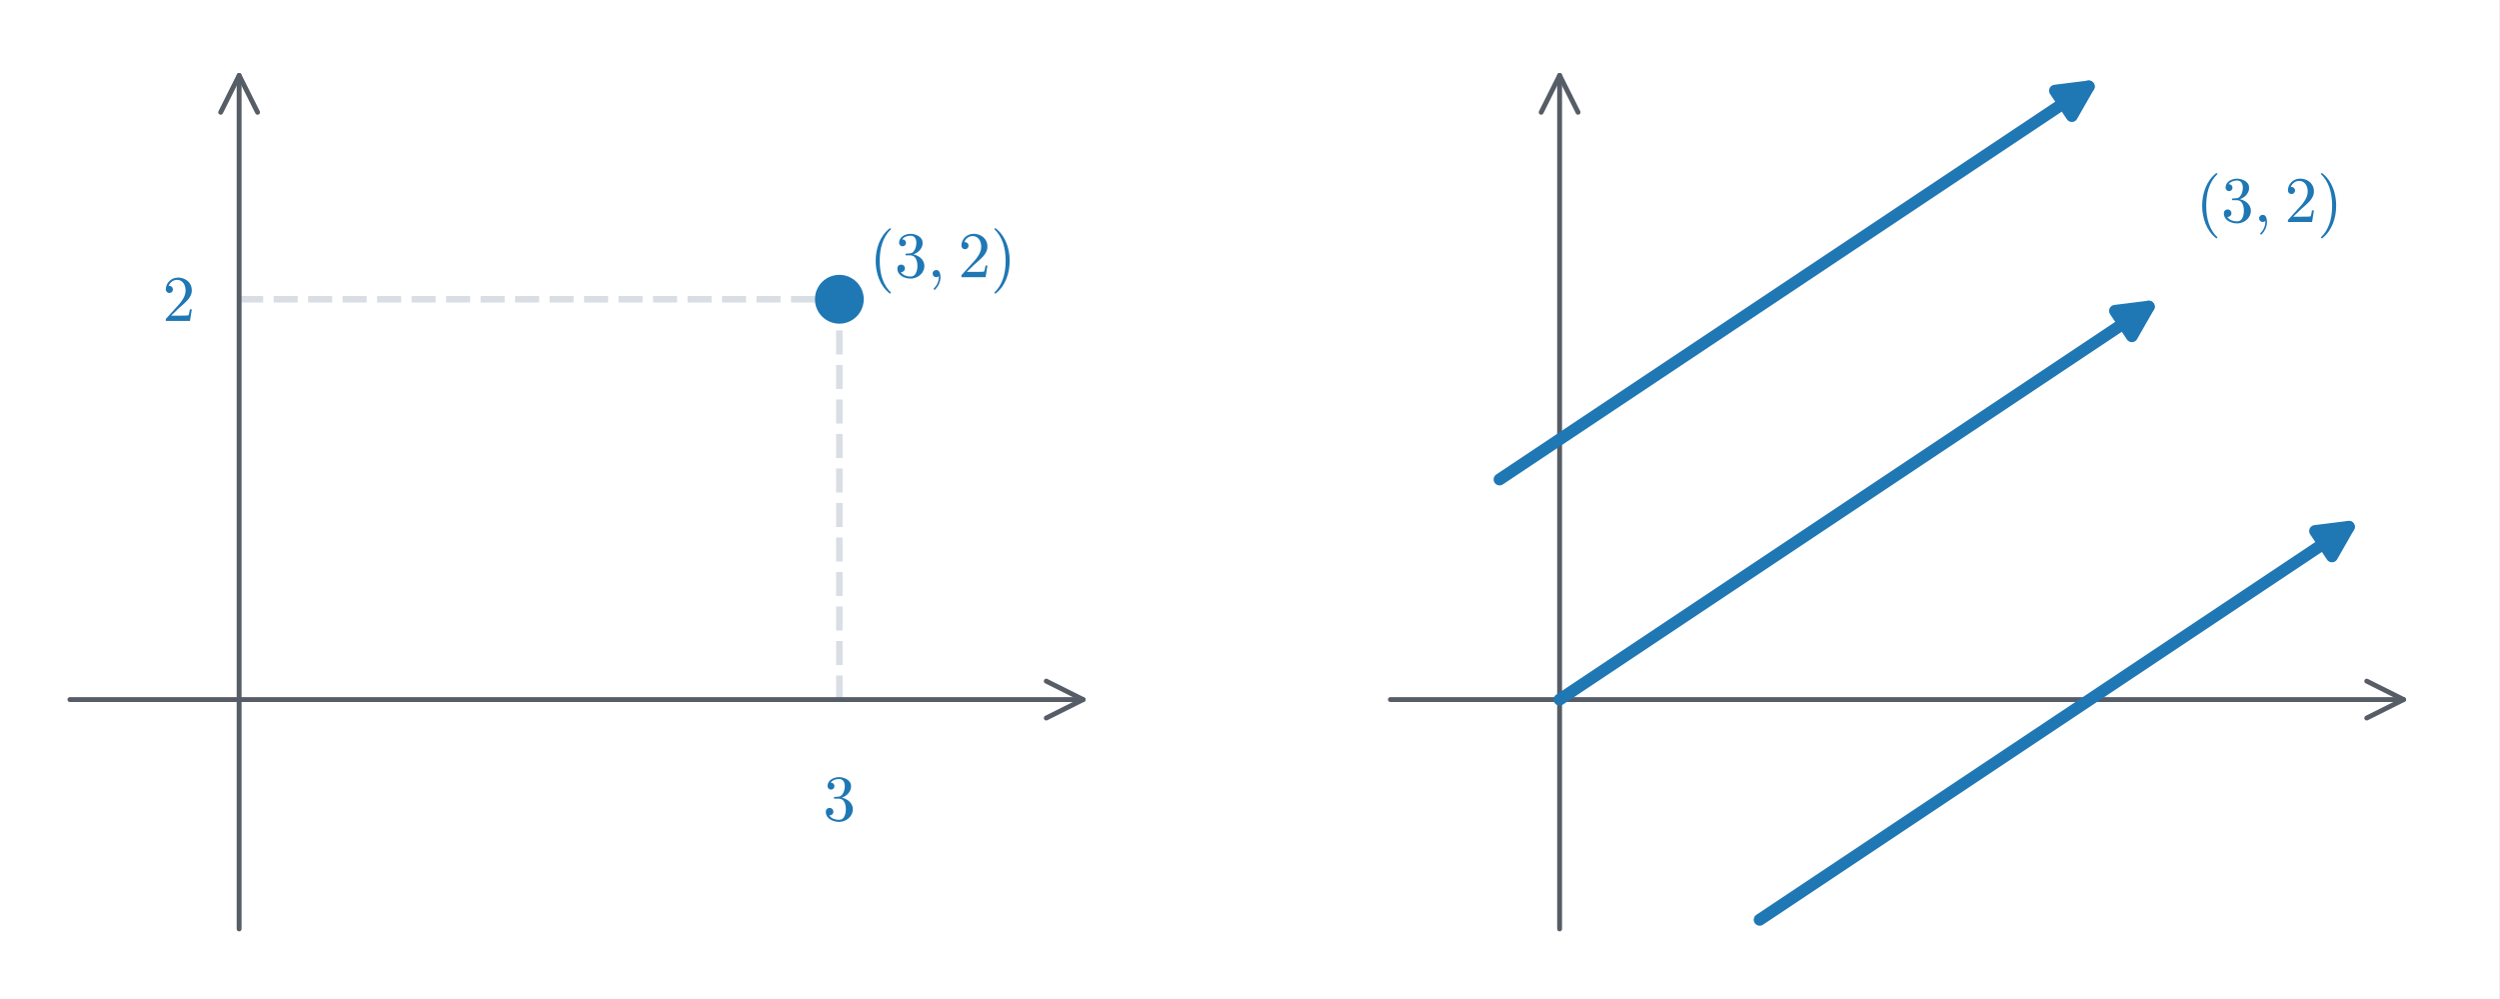
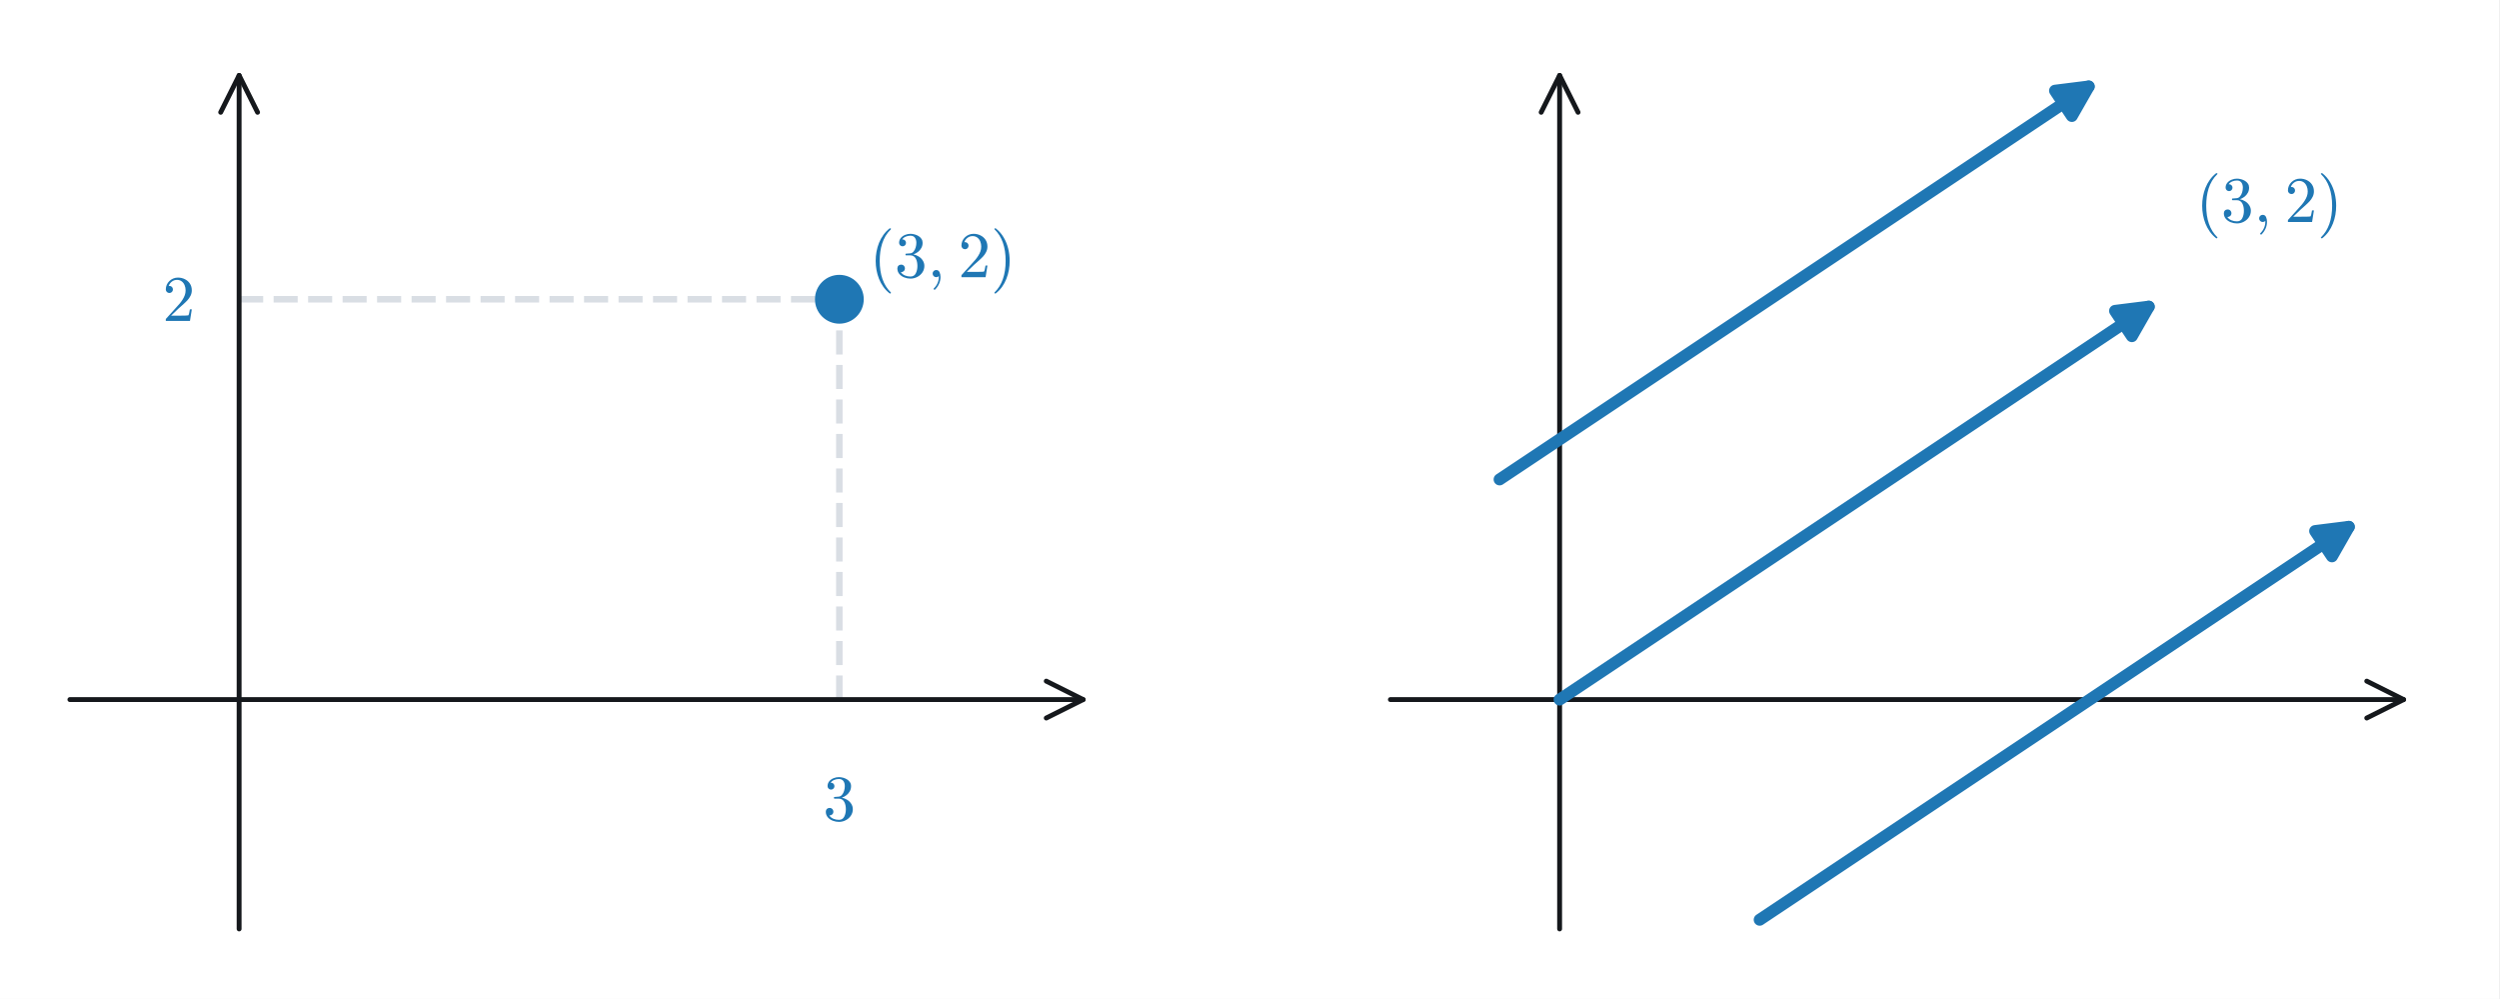
<svg xmlns="http://www.w3.org/2000/svg" xmlns:xlink="http://www.w3.org/1999/xlink" width="460.8pt" height="184.106pt" viewBox="0 0 460.8 184.106" version="1.1">
  <defs>
    <style type="text/css">*{stroke-linejoin: round; stroke-linecap: butt}</style>
  </defs>
  <g id="figure_1">
    <g id="patch_1">
      <path d="M 0 184.106  L 460.8 184.106  L 460.8 0  L 0 0  z " style="fill: #ffffff" />
    </g>
    <g id="axes_1">
      <g id="line2d_1">
        <path d="M 154.77 128.945  L 154.77 55.16  " clip-path="url(#p447545d358)" style="fill: none; stroke-dasharray: 4.44,1.92; stroke-dashoffset: 0; stroke: #d9dee4; stroke-width: 1.2" />
      </g>
      <g id="line2d_2">
        <path d="M 44.093 55.16  L 154.77 55.16  " clip-path="url(#p447545d358)" style="fill: none; stroke-dasharray: 4.44,1.92; stroke-dashoffset: 0; stroke: #d9dee4; stroke-width: 1.2" />
      </g>
      <g id="patch_2">
-         <path d="M 12.889 128.945  Q 106.809 128.945 199.723 128.945  " style="fill: none; stroke: #565d66; stroke-width: 0.9; stroke-linecap: round" />
-         <path d="M 192.923 125.545  L 199.723 128.945  L 192.923 132.345  " style="fill: none; stroke: #565d66; stroke-width: 0.9; stroke-linecap: round" />
+         <path d="M 12.889 128.945  Q 106.809 128.945 199.723 128.945  " style="fill: none; stroke: #15181c; stroke-width: 0.9; stroke-linecap: round" />
+         <path d="M 192.923 125.545  L 199.723 128.945  L 192.923 132.345  " style="fill: none; stroke: #15181c; stroke-width: 0.9; stroke-linecap: round" />
      </g>
      <g id="patch_3">
-         <path d="M 44.093 171.22  Q 44.093 92.055 44.093 13.897  " style="fill: none; stroke: #565d66; stroke-width: 0.9; stroke-linecap: round" />
-         <path d="M 40.693 20.697  L 44.093 13.897  L 47.493 20.697  " style="fill: none; stroke: #565d66; stroke-width: 0.9; stroke-linecap: round" />
+         <path d="M 44.093 171.22  Q 44.093 92.055 44.093 13.897  " style="fill: none; stroke: #15181c; stroke-width: 0.9; stroke-linecap: round" />
+         <path d="M 40.693 20.697  L 44.093 13.897  L 47.493 20.697  " style="fill: none; stroke: #15181c; stroke-width: 0.9; stroke-linecap: round" />
      </g>
      <g id="text_1">
        <g style="fill: #1f77b4" transform="translate(151.7702 151.2754) scale(0.12 -0.12)">
          <defs>
            <path id="Cmr10-6e" d="M 609 494  Q 759 275 1012 169  Q 1266 63 1556 63  Q 1928 63 2084 380  Q 2241 697 2241 1100  Q 2241 1281 2208 1462  Q 2175 1644 2097 1800  Q 2019 1956 1883 2050  Q 1747 2144 1550 2144  L 1125 2144  Q 1069 2144 1069 2203  L 1069 2259  Q 1069 2309 1125 2309  L 1478 2338  Q 1703 2338 1851 2506  Q 2000 2675 2069 2917  Q 2138 3159 2138 3378  Q 2138 3684 1994 3881  Q 1850 4078 1556 4078  Q 1313 4078 1091 3986  Q 869 3894 738 3706  Q 750 3709 759 3711  Q 769 3713 781 3713  Q 925 3713 1022 3613  Q 1119 3513 1119 3372  Q 1119 3234 1022 3134  Q 925 3034 781 3034  Q 641 3034 541 3134  Q 441 3234 441 3372  Q 441 3647 606 3850  Q 772 4053 1033 4158  Q 1294 4263 1556 4263  Q 1750 4263 1965 4205  Q 2181 4147 2356 4039  Q 2531 3931 2642 3762  Q 2753 3594 2753 3378  Q 2753 3109 2633 2881  Q 2513 2653 2303 2487  Q 2094 2322 1844 2241  Q 2122 2188 2372 2031  Q 2622 1875 2773 1631  Q 2925 1388 2925 1106  Q 2925 753 2731 467  Q 2538 181 2222 20  Q 1906 -141 1556 -141  Q 1256 -141 954 -26  Q 653 88 461 316  Q 269 544 269 863  Q 269 1022 375 1128  Q 481 1234 641 1234  Q 744 1234 830 1186  Q 916 1138 964 1050  Q 1013 963 1013 863  Q 1013 706 903 600  Q 794 494 641 494  L 609 494  z " transform="scale(0.015625)" />
          </defs>
          <use xlink:href="#Cmr10-6e" transform="translate(0 0.390625)" />
        </g>
      </g>
      <g id="text_2">
        <g style="fill: #1f77b4" transform="translate(29.9762 59.20433) scale(0.12 -0.12)">
          <defs>
            <path id="Cmr10-31" d="M 319 0  L 319 172  Q 319 188 331 206  L 1325 1306  Q 1550 1550 1690 1715  Q 1831 1881 1968 2097  Q 2106 2313 2186 2536  Q 2266 2759 2266 3009  Q 2266 3272 2169 3511  Q 2072 3750 1880 3894  Q 1688 4038 1416 4038  Q 1138 4038 916 3870  Q 694 3703 603 3438  Q 628 3444 672 3444  Q 816 3444 917 3347  Q 1019 3250 1019 3097  Q 1019 2950 917 2848  Q 816 2747 672 2747  Q 522 2747 420 2851  Q 319 2956 319 3097  Q 319 3338 409 3548  Q 500 3759 670 3923  Q 841 4088 1055 4175  Q 1269 4263 1509 4263  Q 1875 4263 2190 4108  Q 2506 3953 2690 3670  Q 2875 3388 2875 3009  Q 2875 2731 2753 2481  Q 2631 2231 2440 2026  Q 2250 1822 1953 1562  Q 1656 1303 1563 1216  L 838 519  L 1453 519  Q 1906 519 2211 526  Q 2516 534 2534 550  Q 2609 631 2688 1141  L 2875 1141  L 2694 0  L 319 0  z " transform="scale(0.015625)" />
          </defs>
          <use xlink:href="#Cmr10-31" transform="translate(0 0.390625)" />
        </g>
      </g>
      <g id="text_3">
        <g style="fill: #1f77b4" transform="translate(160.3041 51.08797) scale(0.12 -0.12)">
          <defs>
            <path id="Cmr10-77" d="M 1984 -1588  Q 1628 -1306 1370 -942  Q 1113 -578 948 -165  Q 784 247 703 697  Q 622 1147 622 1600  Q 622 2059 703 2509  Q 784 2959 951 3375  Q 1119 3791 1378 4153  Q 1638 4516 1984 4788  Q 1984 4800 2016 4800  L 2075 4800  Q 2094 4800 2109 4783  Q 2125 4766 2125 4744  Q 2125 4716 2113 4703  Q 1800 4397 1592 4047  Q 1384 3697 1257 3301  Q 1131 2906 1075 2482  Q 1019 2059 1019 1600  Q 1019 -434 2106 -1491  Q 2125 -1509 2125 -1544  Q 2125 -1559 2108 -1579  Q 2091 -1600 2075 -1600  L 2016 -1600  Q 1984 -1600 1984 -1588  z " transform="scale(0.015625)" />
            <path id="Cmmi10-2c" d="M 634 -1153  Q 634 -1125 659 -1100  Q 891 -878 1019 -587  Q 1147 -297 1147 25  L 1147 103  Q 1044 0 891 0  Q 744 0 641 103  Q 538 206 538 353  Q 538 503 641 603  Q 744 703 891 703  Q 1119 703 1216 492  Q 1313 281 1313 25  Q 1313 -331 1170 -651  Q 1028 -972 769 -1228  Q 744 -1241 728 -1241  Q 697 -1241 665 -1212  Q 634 -1184 634 -1153  z " transform="scale(0.015625)" />
            <path id="Cmr10-44" d="M 416 -1600  Q 359 -1600 359 -1544  Q 359 -1516 372 -1503  Q 1466 -434 1466 1600  Q 1466 3634 384 4691  Q 359 4706 359 4744  Q 359 4766 376 4783  Q 394 4800 416 4800  L 475 4800  Q 494 4800 506 4788  Q 966 4425 1272 3906  Q 1578 3388 1720 2800  Q 1863 2213 1863 1600  Q 1863 1147 1786 708  Q 1709 269 1542 -157  Q 1375 -584 1119 -945  Q 863 -1306 506 -1588  Q 494 -1600 475 -1600  L 416 -1600  z " transform="scale(0.015625)" />
          </defs>
          <use xlink:href="#Cmr10-77" />
          <use xlink:href="#Cmr10-6e" transform="translate(38.81836 0)" />
          <use xlink:href="#Cmmi10-2c" transform="translate(88.81836 0)" />
          <use xlink:href="#Cmr10-31" transform="translate(136.504 0)" />
          <use xlink:href="#Cmr10-44" transform="translate(186.504 0)" />
        </g>
      </g>
      <g id="line2d_3">
        <defs>
          <path id="mdae62ac81e" d="M 0 4  C 1.061 4 2.078 3.579 2.828 2.828  C 3.579 2.078 4 1.061 4 0  C 4 -1.061 3.579 -2.078 2.828 -2.828  C 2.078 -3.579 1.061 -4 0 -4  C -1.061 -4 -2.078 -3.579 -2.828 -2.828  C -3.579 -2.078 -4 -1.061 -4 0  C -4 1.061 -3.579 2.078 -2.828 2.828  C -2.078 3.579 -1.061 4 0 4  z " style="stroke: #1f77b4" />
        </defs>
        <g clip-path="url(#p447545d358)">
          <use xlink:href="#mdae62ac81e" x="154.77" y="55.16" style="fill: #1f77b4; stroke: #1f77b4" />
        </g>
      </g>
    </g>
    <g id="axes_2">
      <g id="patch_4">
-         <path d="M 256.379 128.945  Q 350.3 128.945 443.214 128.945  " style="fill: none; stroke: #565d66; stroke-width: 0.9; stroke-linecap: round" />
-         <path d="M 436.414 125.545  L 443.214 128.945  L 436.414 132.345  " style="fill: none; stroke: #565d66; stroke-width: 0.9; stroke-linecap: round" />
+         <path d="M 256.379 128.945  Q 350.3 128.945 443.214 128.945  " style="fill: none; stroke: #15181c; stroke-width: 0.9; stroke-linecap: round" />
+         <path d="M 436.414 125.545  L 443.214 128.945  L 436.414 132.345  " style="fill: none; stroke: #15181c; stroke-width: 0.9; stroke-linecap: round" />
      </g>
      <g id="patch_5">
-         <path d="M 287.583 171.22  Q 287.583 92.055 287.583 13.897  " style="fill: none; stroke: #565d66; stroke-width: 0.9; stroke-linecap: round" />
-         <path d="M 284.183 20.697  L 287.583 13.897  L 290.983 20.697  " style="fill: none; stroke: #565d66; stroke-width: 0.9; stroke-linecap: round" />
+         <path d="M 287.583 171.22  Q 287.583 92.055 287.583 13.897  " style="fill: none; stroke: #15181c; stroke-width: 0.9; stroke-linecap: round" />
+         <path d="M 284.183 20.697  L 287.583 13.897  L 290.983 20.697  " style="fill: none; stroke: #15181c; stroke-width: 0.9; stroke-linecap: round" />
      </g>
      <g id="patch_6">
        <path d="M 287.583 128.945  Q 342.922 92.053 396.215 56.525  " style="fill: none; stroke: #1f77b4; stroke-width: 2.2; stroke-linecap: round" />
        <path d="M 390.002 57.301  L 396.215 56.525  L 393.108 61.961  z " style="fill: #1f77b4; stroke: #1f77b4; stroke-width: 2.2; stroke-linecap: round" />
      </g>
      <g id="patch_7">
        <path d="M 324.476 169.527  Q 379.815 132.635 433.107 97.107  " style="fill: none; stroke: #1f77b4; stroke-width: 2.2; stroke-linecap: round" />
        <path d="M 426.895 97.883  L 433.107 97.107  L 430.001 102.543  z " style="fill: #1f77b4; stroke: #1f77b4; stroke-width: 2.2; stroke-linecap: round" />
      </g>
      <g id="patch_8">
        <path d="M 276.516 88.364  Q 331.855 51.471 385.147 15.943  " style="fill: none; stroke: #1f77b4; stroke-width: 2.2; stroke-linecap: round" />
        <path d="M 378.934 16.719  L 385.147 15.943  L 382.04 21.379  z " style="fill: #1f77b4; stroke: #1f77b4; stroke-width: 2.2; stroke-linecap: round" />
      </g>
      <g id="text_4">
        <g style="fill: #1f77b4" transform="translate(404.9018 40.91841) scale(0.12 -0.12)">
          <use xlink:href="#Cmr10-77" />
          <use xlink:href="#Cmr10-6e" transform="translate(38.81836 0)" />
          <use xlink:href="#Cmmi10-2c" transform="translate(88.81836 0)" />
          <use xlink:href="#Cmr10-31" transform="translate(136.504 0)" />
          <use xlink:href="#Cmr10-44" transform="translate(186.504 0)" />
        </g>
      </g>
    </g>
  </g>
  <defs>
    <clipPath id="p447545d358">
      <rect x="7.2" y="7.2" width="202.909" height="169.706" />
    </clipPath>
  </defs>
</svg>
